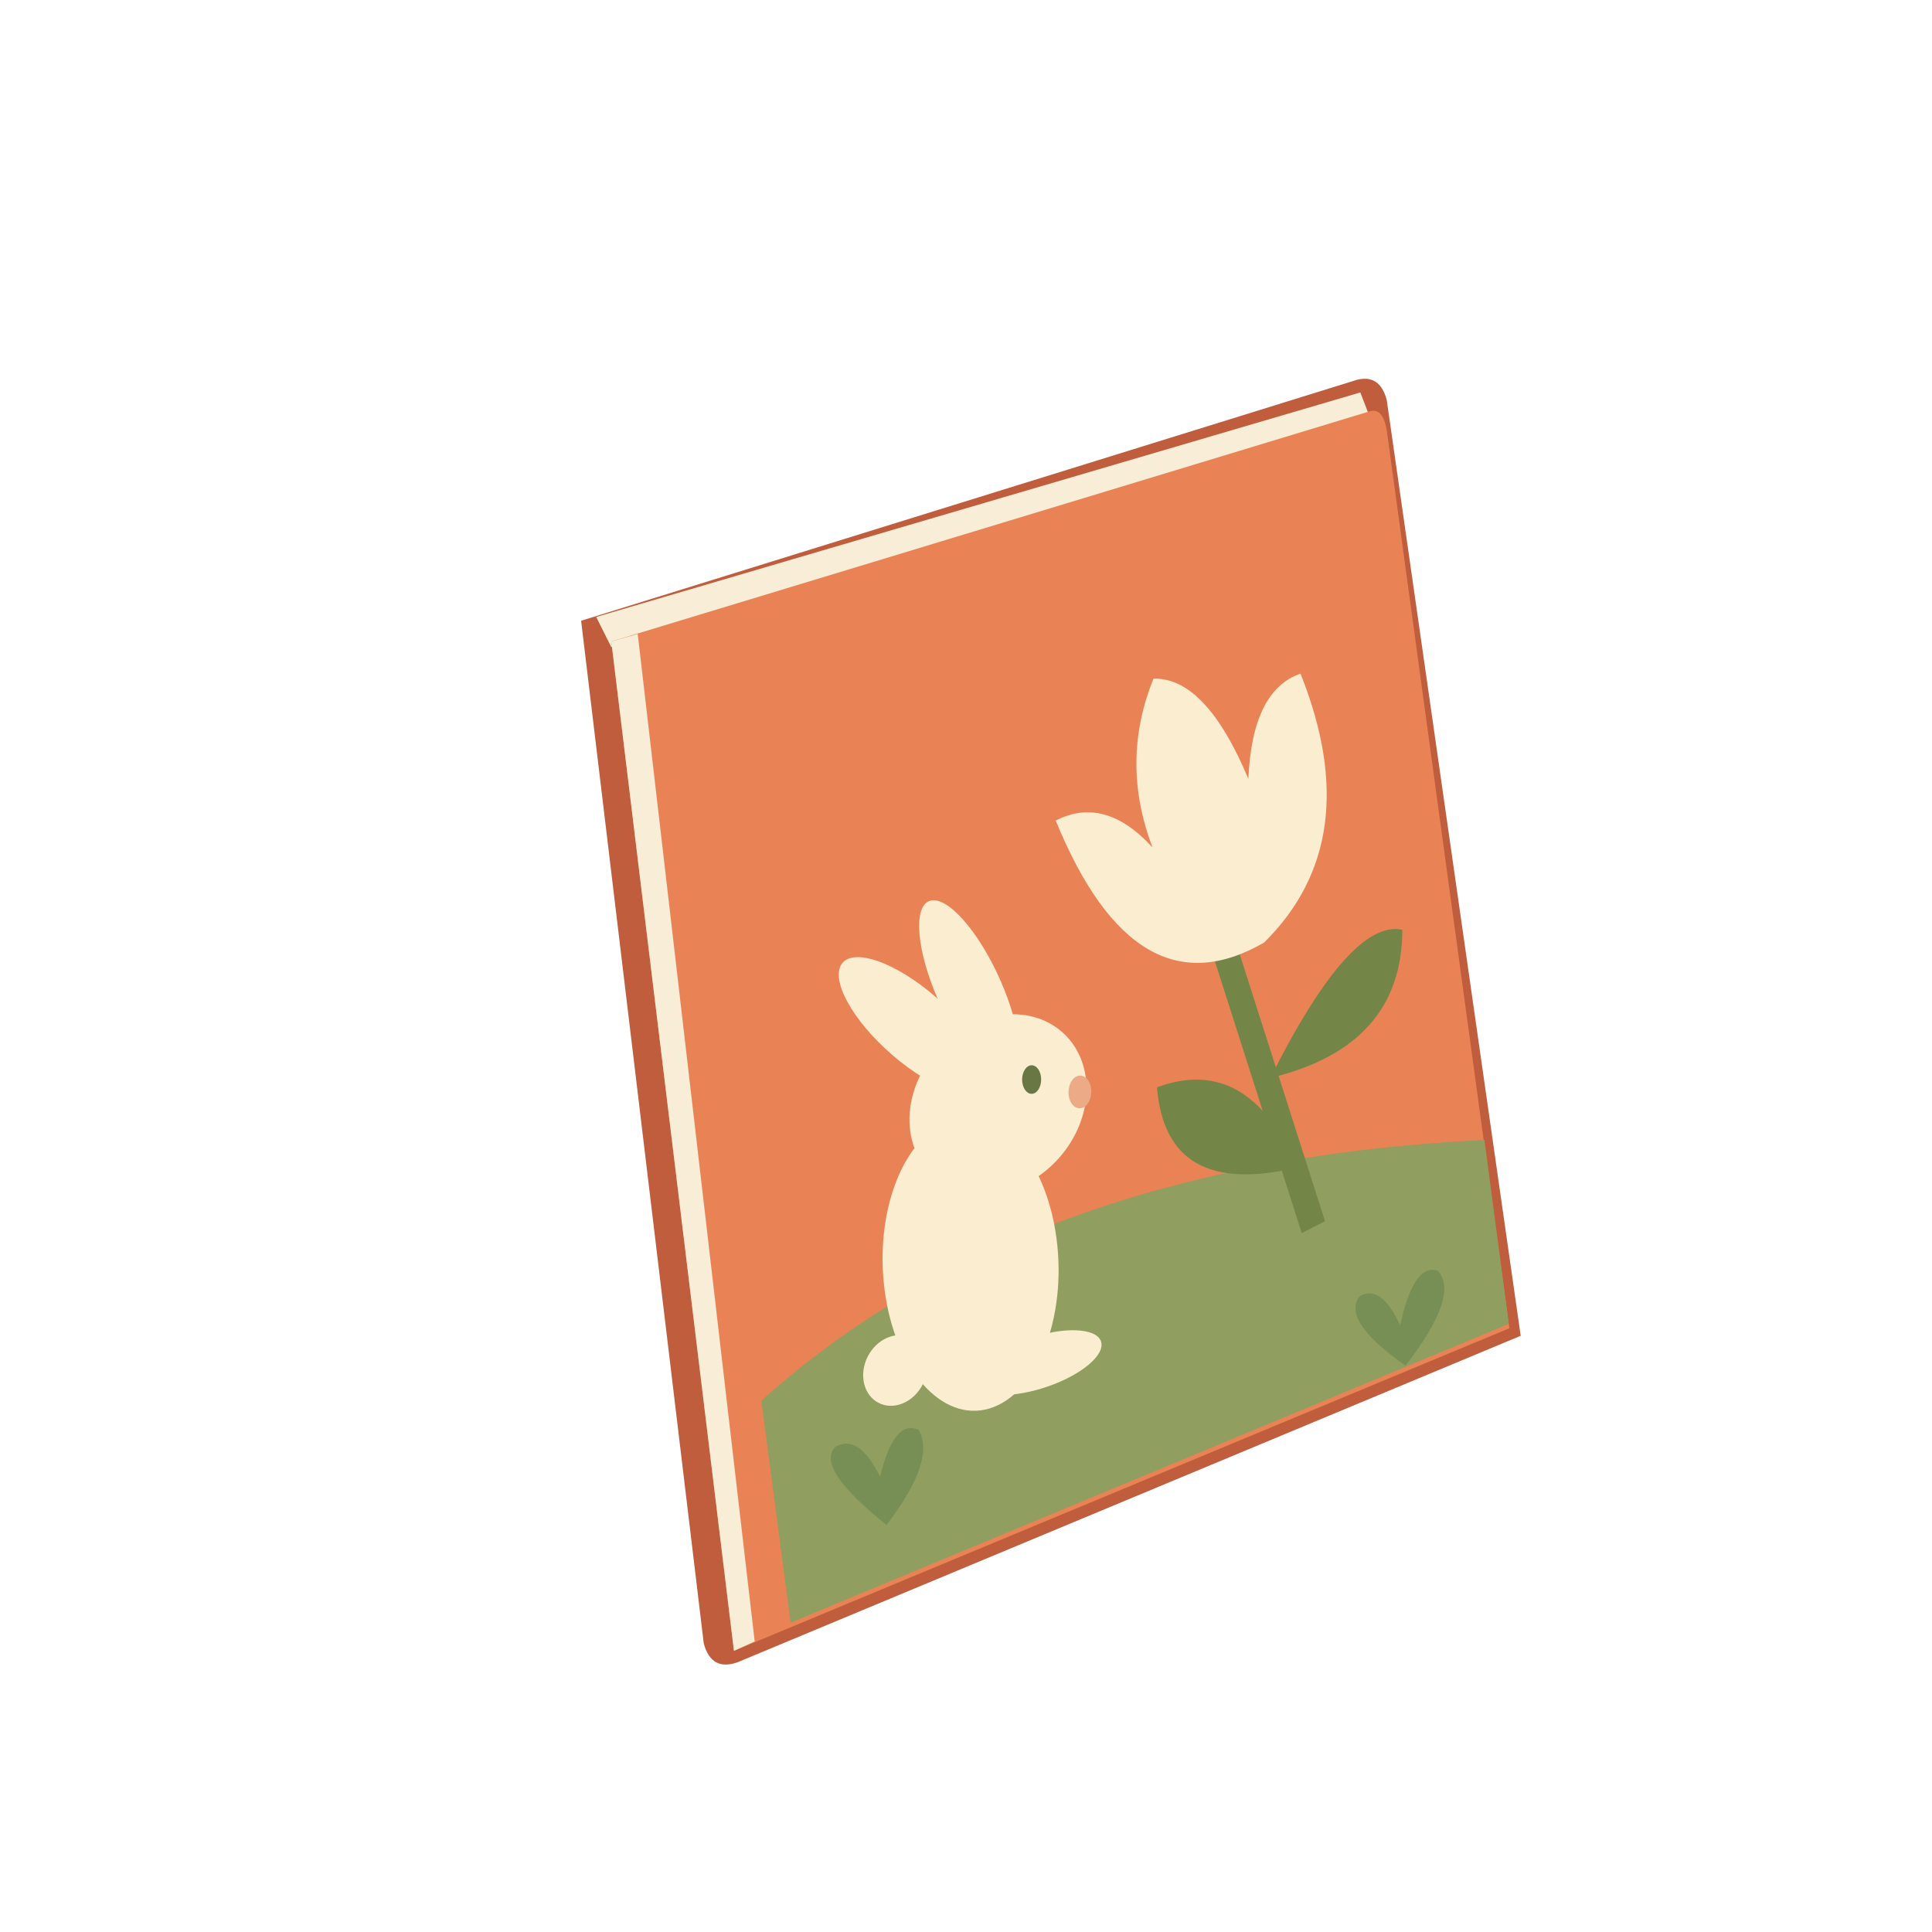
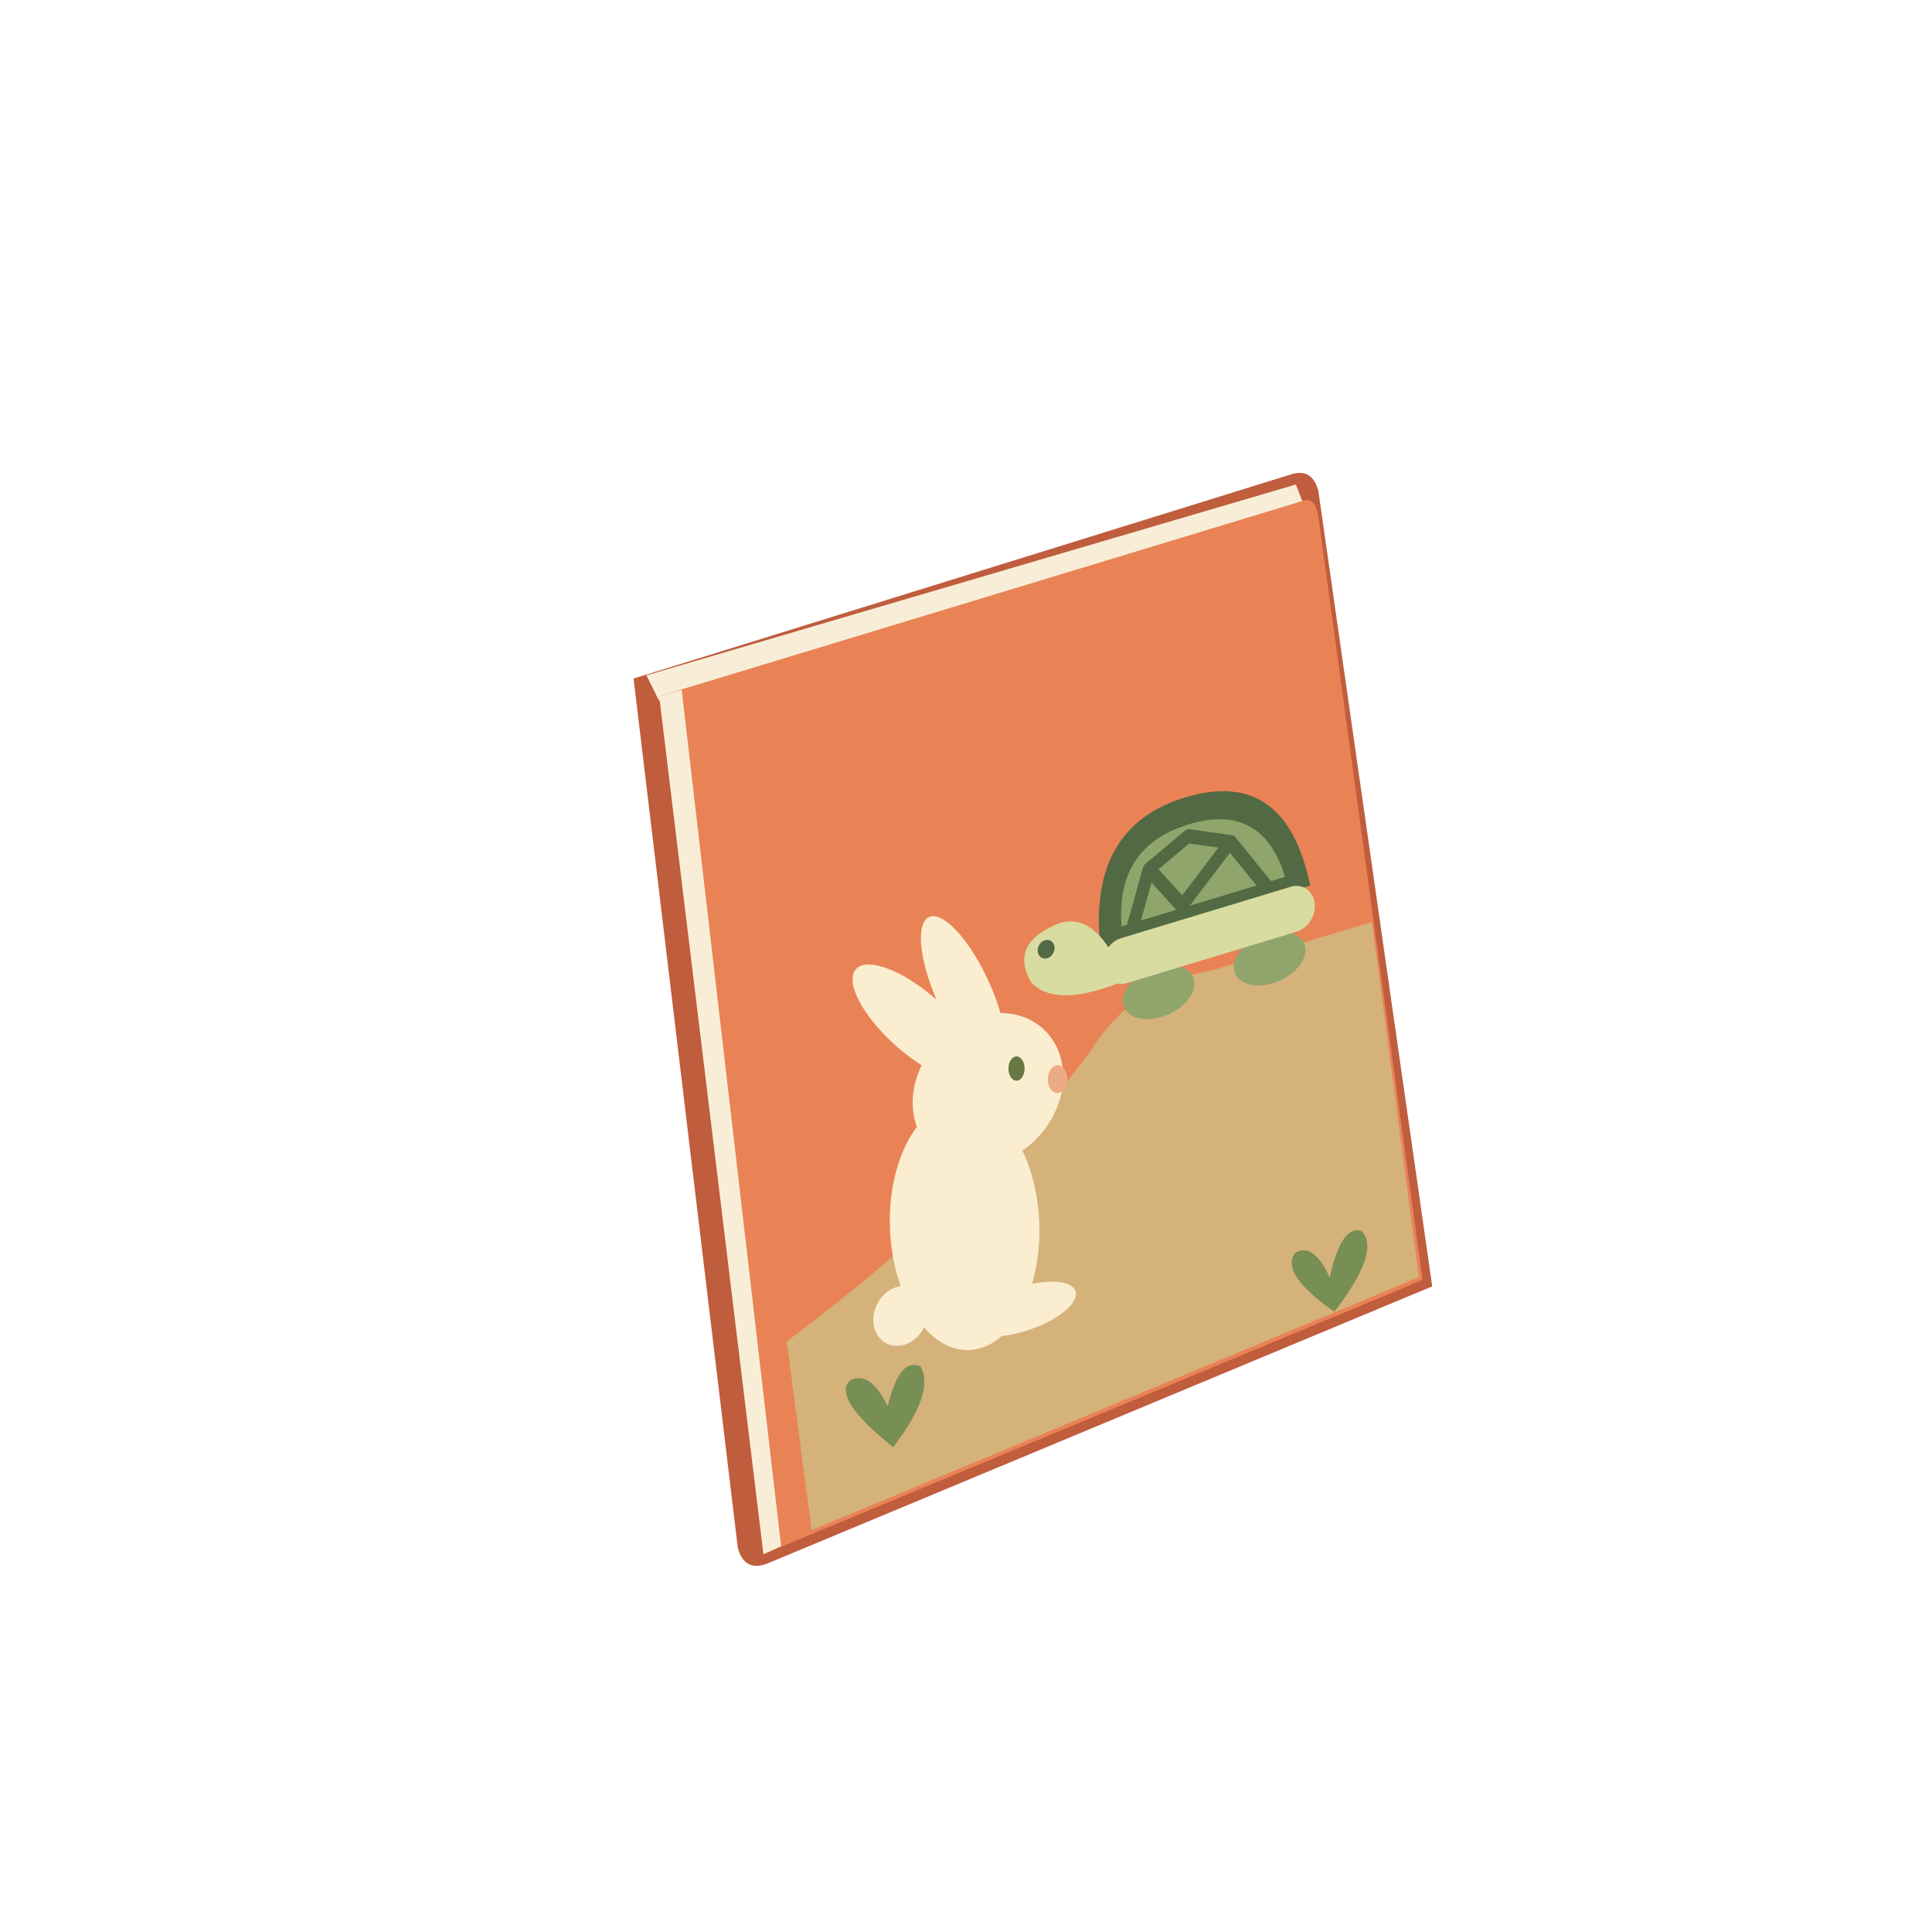
<svg xmlns="http://www.w3.org/2000/svg" width="1024" height="1024" viewBox="0 0 1024 1024">
-   <path d="M308 329L717 202Q731 197 735 212L806 708L391 881Q377 886 373 871Z" fill="#BF5D3D" />
-   <path d="M316 327L721 208L726 221L324 343Z" fill="#F8EED7" />
-   <path d="M324 340L726 218Q733 216 735 228L800 704L389 875Z" fill="#E98356" />
-   <path d="M324 340L338 336L400 870L389 875Z" fill="#F8EED7" />
-   <g transform="matrix(0.99,-0.3,0.14,1.06,338,340)">
-     <path d="M12 383Q165 307 402 363L402 455L12 494Z" fill="#909E60" />
-     <path d="M308 380L280 227" stroke="#738647" stroke-width="13" />
-     <path d="M304 349Q234 345 237 290Q286 287 304 349M296 302Q348 237 374 250Q366 306 296 302" fill="#738647" />
-     <path d="M203 147Q230 142 251 174Q240 128 263 93Q290 100 305 155Q313 113 339 112Q362 202 302 236Q231 253 203 147Z" fill="#FAEDD0" />
-     <ellipse cx="129" cy="348" rx="46" ry="72" fill="#FAEDD0" />
-     <ellipse cx="154" cy="275" rx="47" ry="43" fill="#FAEDD0" />
-     <ellipse cx="116" cy="225" rx="17" ry="52" transform="rotate(-39 116 225)" fill="#FAEDD0" />
-     <ellipse cx="147" cy="216" rx="16" ry="51" transform="rotate(-18 147 216)" fill="#FAEDD0" />
-     <ellipse cx="157" cy="405" rx="34" ry="13" fill="#FAEDD0" />
-     <circle cx="83" cy="388" r="17" fill="#FAEDD0" />
-     <ellipse cx="173" cy="268" rx="5" ry="7" fill="#687744" />
-     <ellipse cx="197" cy="281" rx="6" ry="8" fill="#EDAA86" />
-     <path d="M68 461Q35 423 47 416Q60 413 68 437Q79 411 91 420Q98 437 68 461M346 460Q316 429 327 420Q339 417 346 440Q357 412 369 419Q379 434 346 460" fill="#778E55" />
+   <g transform="translate(74 80) scale(.85)">
+     <path d="M308 329L717 202Q731 197 735 212L806 708L391 881Q377 886 373 871Z" fill="#BF5D3D" />
+     <path d="M316 327L721 208L726 221L324 343Z" fill="#F8EED7" />
+     <path d="M324 340L726 218Q733 216 735 228L800 704L389 875Z" fill="#E98356" />
+     <path d="M324 340L338 336L400 870L389 875Z" fill="#F8EED7" />
+     <g transform="matrix(0.99,-0.3,0.14,1.06,338,340)">
+       <path d="M12 383Q150 330 220 270Q250 240 300 246L400 246L400 455L12 494Z" fill="#D4B27A" />
+       <g id="tortoise" transform="matrix(1.32,0,0,1.32,-84.64,-214.17)">
+         <ellipse cx="265" cy="351" rx="17" ry="11" fill="#8FA56C" />
+         <ellipse cx="318" cy="351" rx="17" ry="11" fill="#8FA56C" />
+         <path d="M241 325Q242 271 289 271Q337 271 341 325Z" fill="#526A43" />
+         <path d="M252 318Q254 283 289 283Q324 283 330 318Z" fill="#8FA56C" />
+         <path d="M256 322L268 297L288 288L307 296L321 320M268 297L281 317L307 296" fill="none" stroke="#526A43" stroke-width="6" stroke-linecap="round" stroke-linejoin="round" />
+         <rect x="241" y="323" width="101" height="20" rx="10" fill="#D9DCA1" />
+         <path d="M245 326Q236 306 220 309Q200 312 207 330Q216 344 246 342Z" fill="#D9DCA1" />
+         <circle cx="216" cy="318" r="4" fill="#526A43" />
+       </g>
+       <ellipse cx="129" cy="348" rx="46" ry="72" fill="#FAEDD0" />
+       <ellipse cx="154" cy="275" rx="47" ry="43" fill="#FAEDD0" />
+       <ellipse cx="116" cy="225" rx="17" ry="52" transform="rotate(-39 116 225)" fill="#FAEDD0" />
+       <ellipse cx="147" cy="216" rx="16" ry="51" transform="rotate(-18 147 216)" fill="#FAEDD0" />
+       <ellipse cx="157" cy="405" rx="34" ry="13" fill="#FAEDD0" />
+       <circle cx="83" cy="388" r="17" fill="#FAEDD0" />
+       <ellipse cx="173" cy="268" rx="5" ry="7" fill="#687744" />
+       <ellipse cx="197" cy="281" rx="6" ry="8" fill="#EDAA86" />
+       <path d="M68 461Q35 423 47 416Q60 413 68 437Q79 411 91 420Q98 437 68 461M346 460Q316 429 327 420Q339 417 346 440Q357 412 369 419Q379 434 346 460" fill="#778E55" />
+     </g>
  </g>
</svg>
